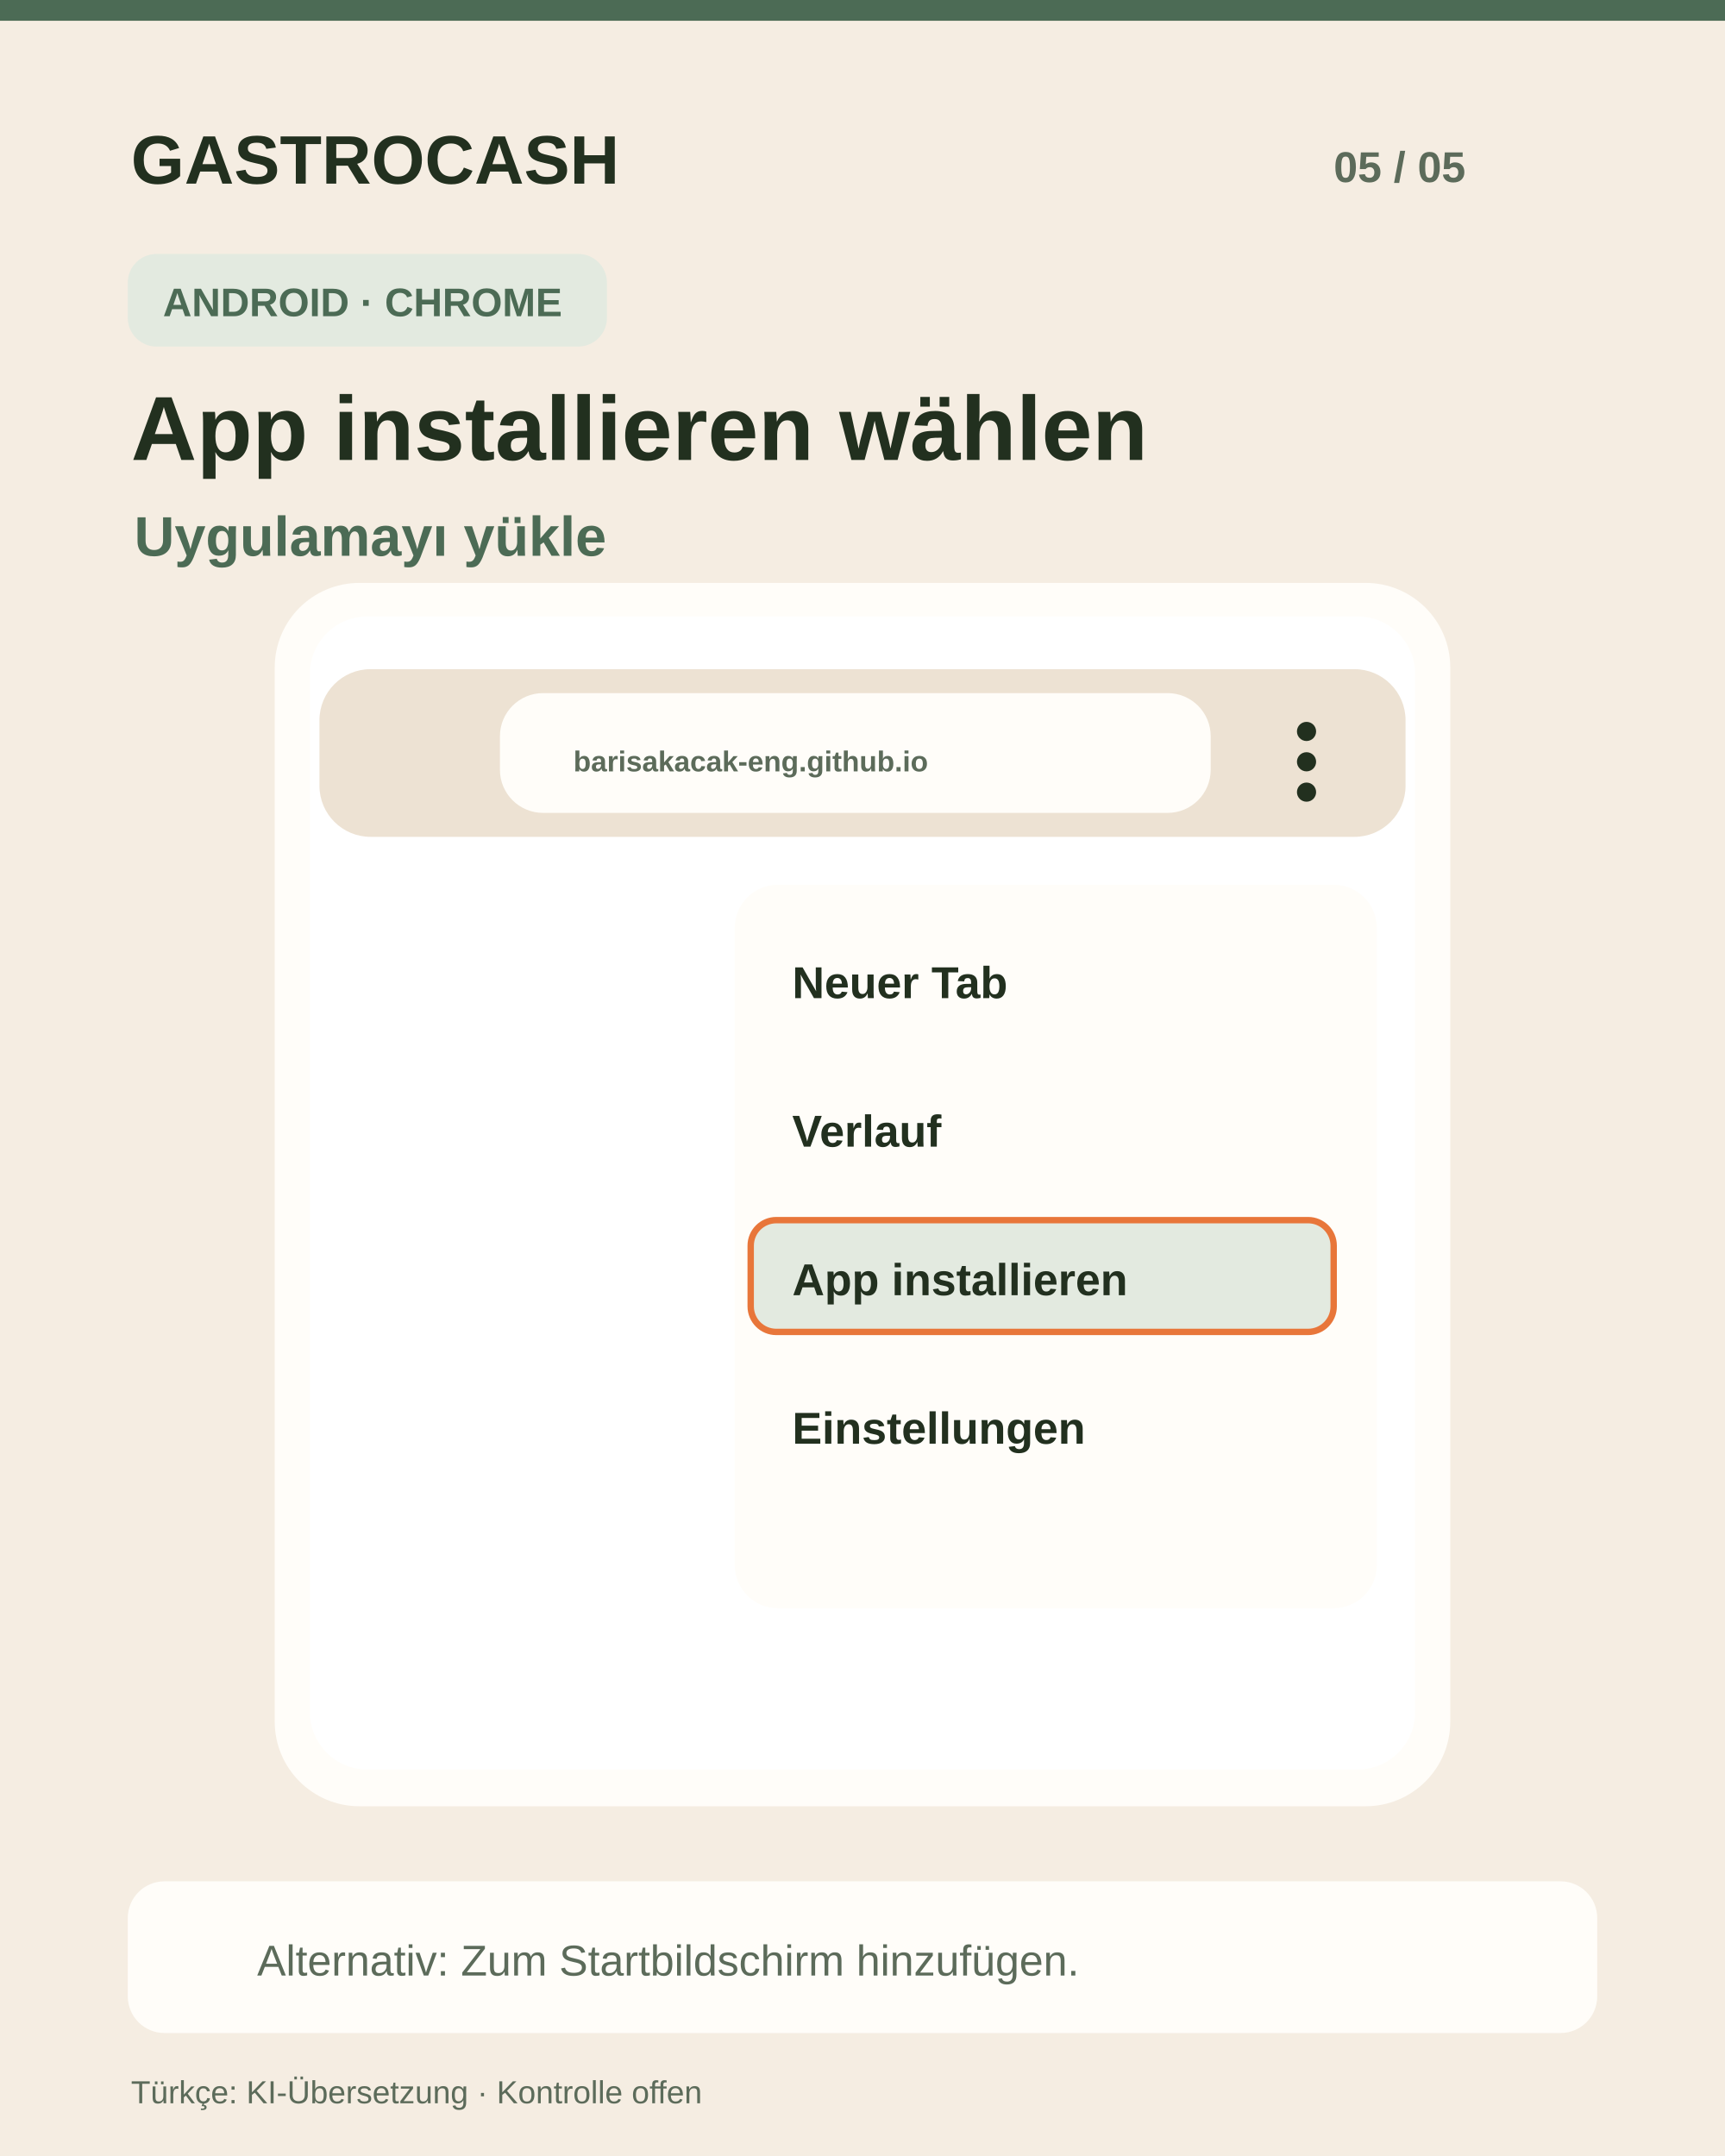
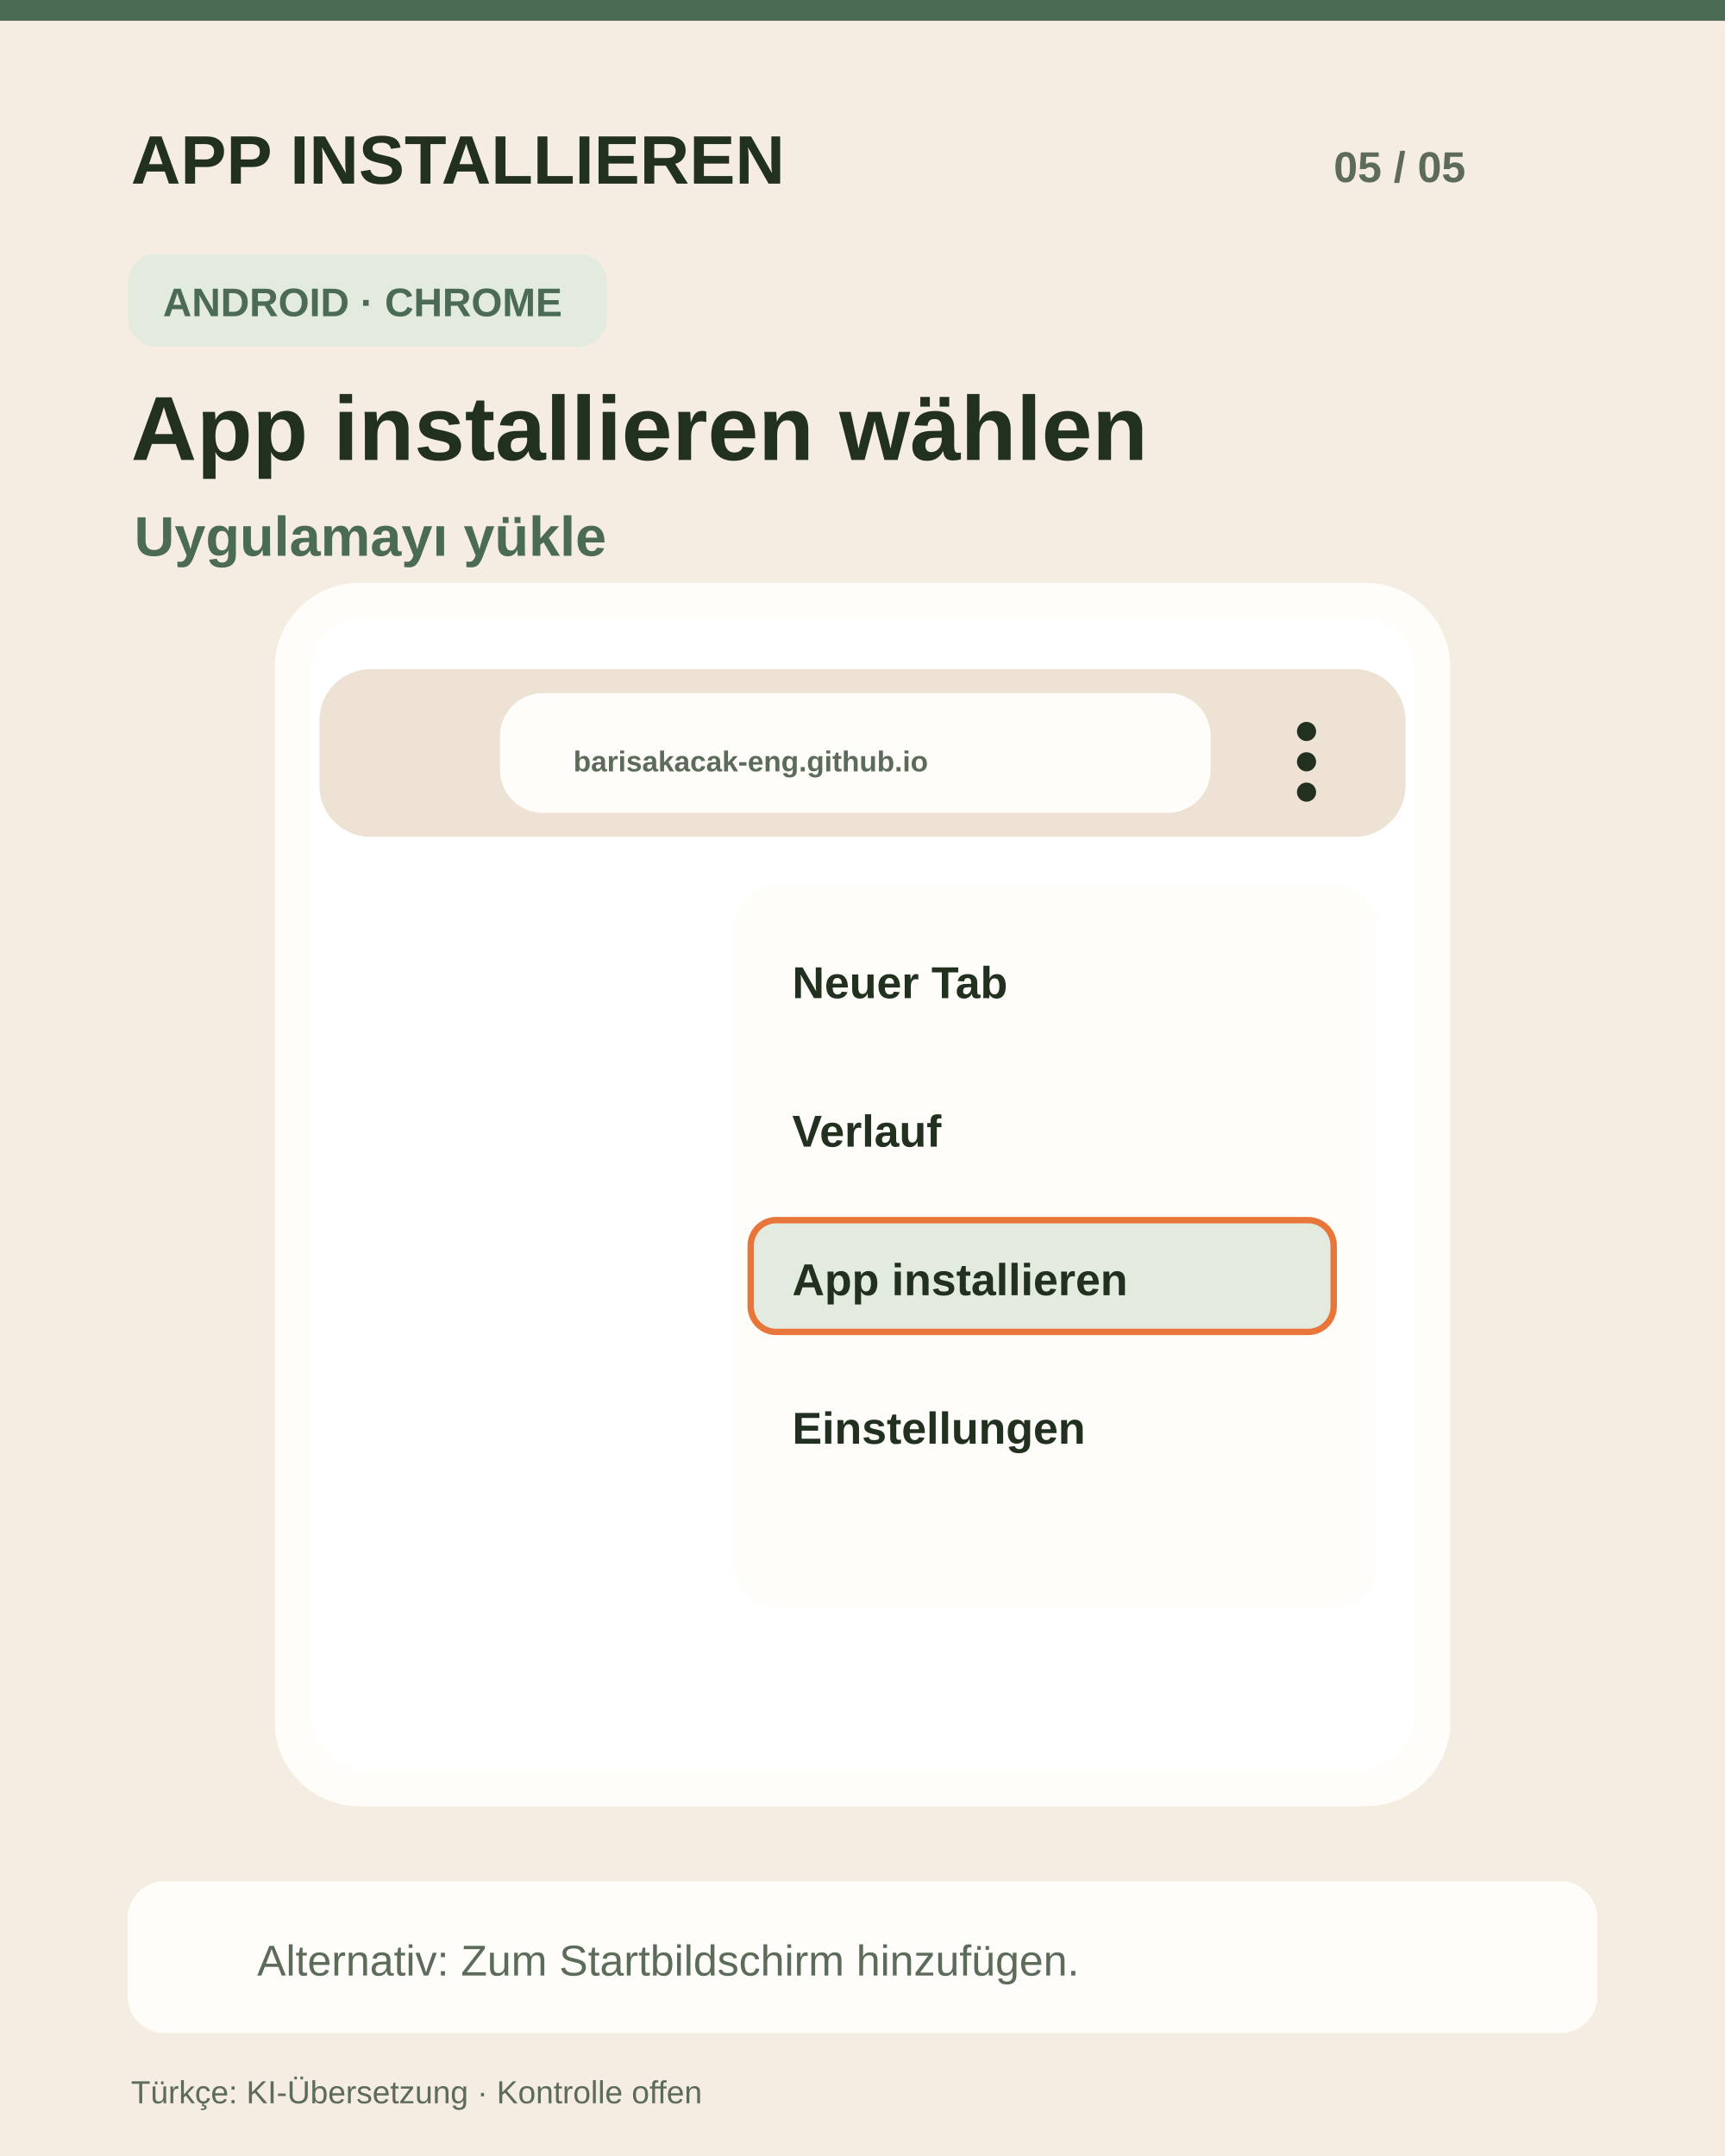
<svg xmlns="http://www.w3.org/2000/svg" width="1080" height="1350" viewBox="0 0 1080 1350">
  <rect x="0" y="0" width="1080" height="1350" rx="0" fill="#F5EDE2" />
  <rect x="0" y="0" width="1080" height="13" rx="0" fill="#4C6B55" />
-   <text x="82" y="115" fill="#22301F" font-size="43" font-family="Arial,sans-serif" font-weight="800">GASTROCASH</text>
+   <text x="82" y="115" fill="#22301F" font-size="43" font-family="Arial,sans-serif" font-weight="800">APP INSTALLIEREN</text>
  <text x="835" y="114" fill="#5C6B5A" font-size="27" font-family="Arial,sans-serif" font-weight="600">05 / 05</text>
  <rect x="80" y="159" width="300" height="58" rx="18" fill="#E3EAE0" />
  <text x="102" y="198" fill="#4C6B55" font-size="25" font-family="Arial,sans-serif" font-weight="700">ANDROID · CHROME</text>
  <text x="82" y="288" fill="#22301F" font-size="57" font-family="Arial,sans-serif" font-weight="750">App installieren wählen</text>
  <text x="84" y="348" fill="#4C6B55" font-size="35" font-family="Arial,sans-serif" font-weight="600">Uygulamayı yükle</text>
  <rect x="172" y="365" width="736" height="766" rx="53" fill="#FFFDF9" />
  <rect x="194" y="386" width="692" height="722" rx="36" fill="#FFFFFF" />
  <rect x="200" y="419" width="680" height="105" rx="32" fill="#EDE2D3" />
  <rect x="313" y="434" width="445" height="75" rx="27" fill="#FFFDF9" />
  <text x="359" y="483" fill="#5C6B5A" font-size="18" font-family="Arial,sans-serif" font-weight="600">barisakacak-eng.github.io</text>
  <circle cx="818" cy="458" r="6" fill="#22301F" />
  <circle cx="818" cy="477" r="6" fill="#22301F" />
  <circle cx="818" cy="496" r="6" fill="#22301F" />
  <rect x="460" y="554" width="402" height="453" rx="27" fill="#FFFDF9" />
  <text x="496" y="625" fill="#22301F" font-size="28" font-family="Arial,sans-serif" font-weight="650">Neuer Tab</text>
  <text x="496" y="718" fill="#22301F" font-size="28" font-family="Arial,sans-serif" font-weight="650">Verlauf</text>
  <rect x="470" y="764" width="365" height="70" rx="16" fill="#E3EAE0" stroke="#E8763A" stroke-width="4" />
  <text x="496" y="811" fill="#22301F" font-size="28" font-family="Arial,sans-serif" font-weight="650">App installieren</text>
  <text x="496" y="904" fill="#22301F" font-size="28" font-family="Arial,sans-serif" font-weight="650">Einstellungen</text>
  <rect x="80" y="1178" width="920" height="95" rx="23" fill="#FFFDF9" />
  <text x="161" y="1237" fill="#5C6B5A" font-size="27" font-family="Arial,sans-serif" font-weight="500">Alternativ: Zum Startbildschirm hinzufügen.</text>
  <text x="82" y="1317" fill="#5C6B5A" font-size="20" font-family="Arial,sans-serif" font-weight="500">Türkçe: KI-Übersetzung · Kontrolle offen</text>
</svg>
